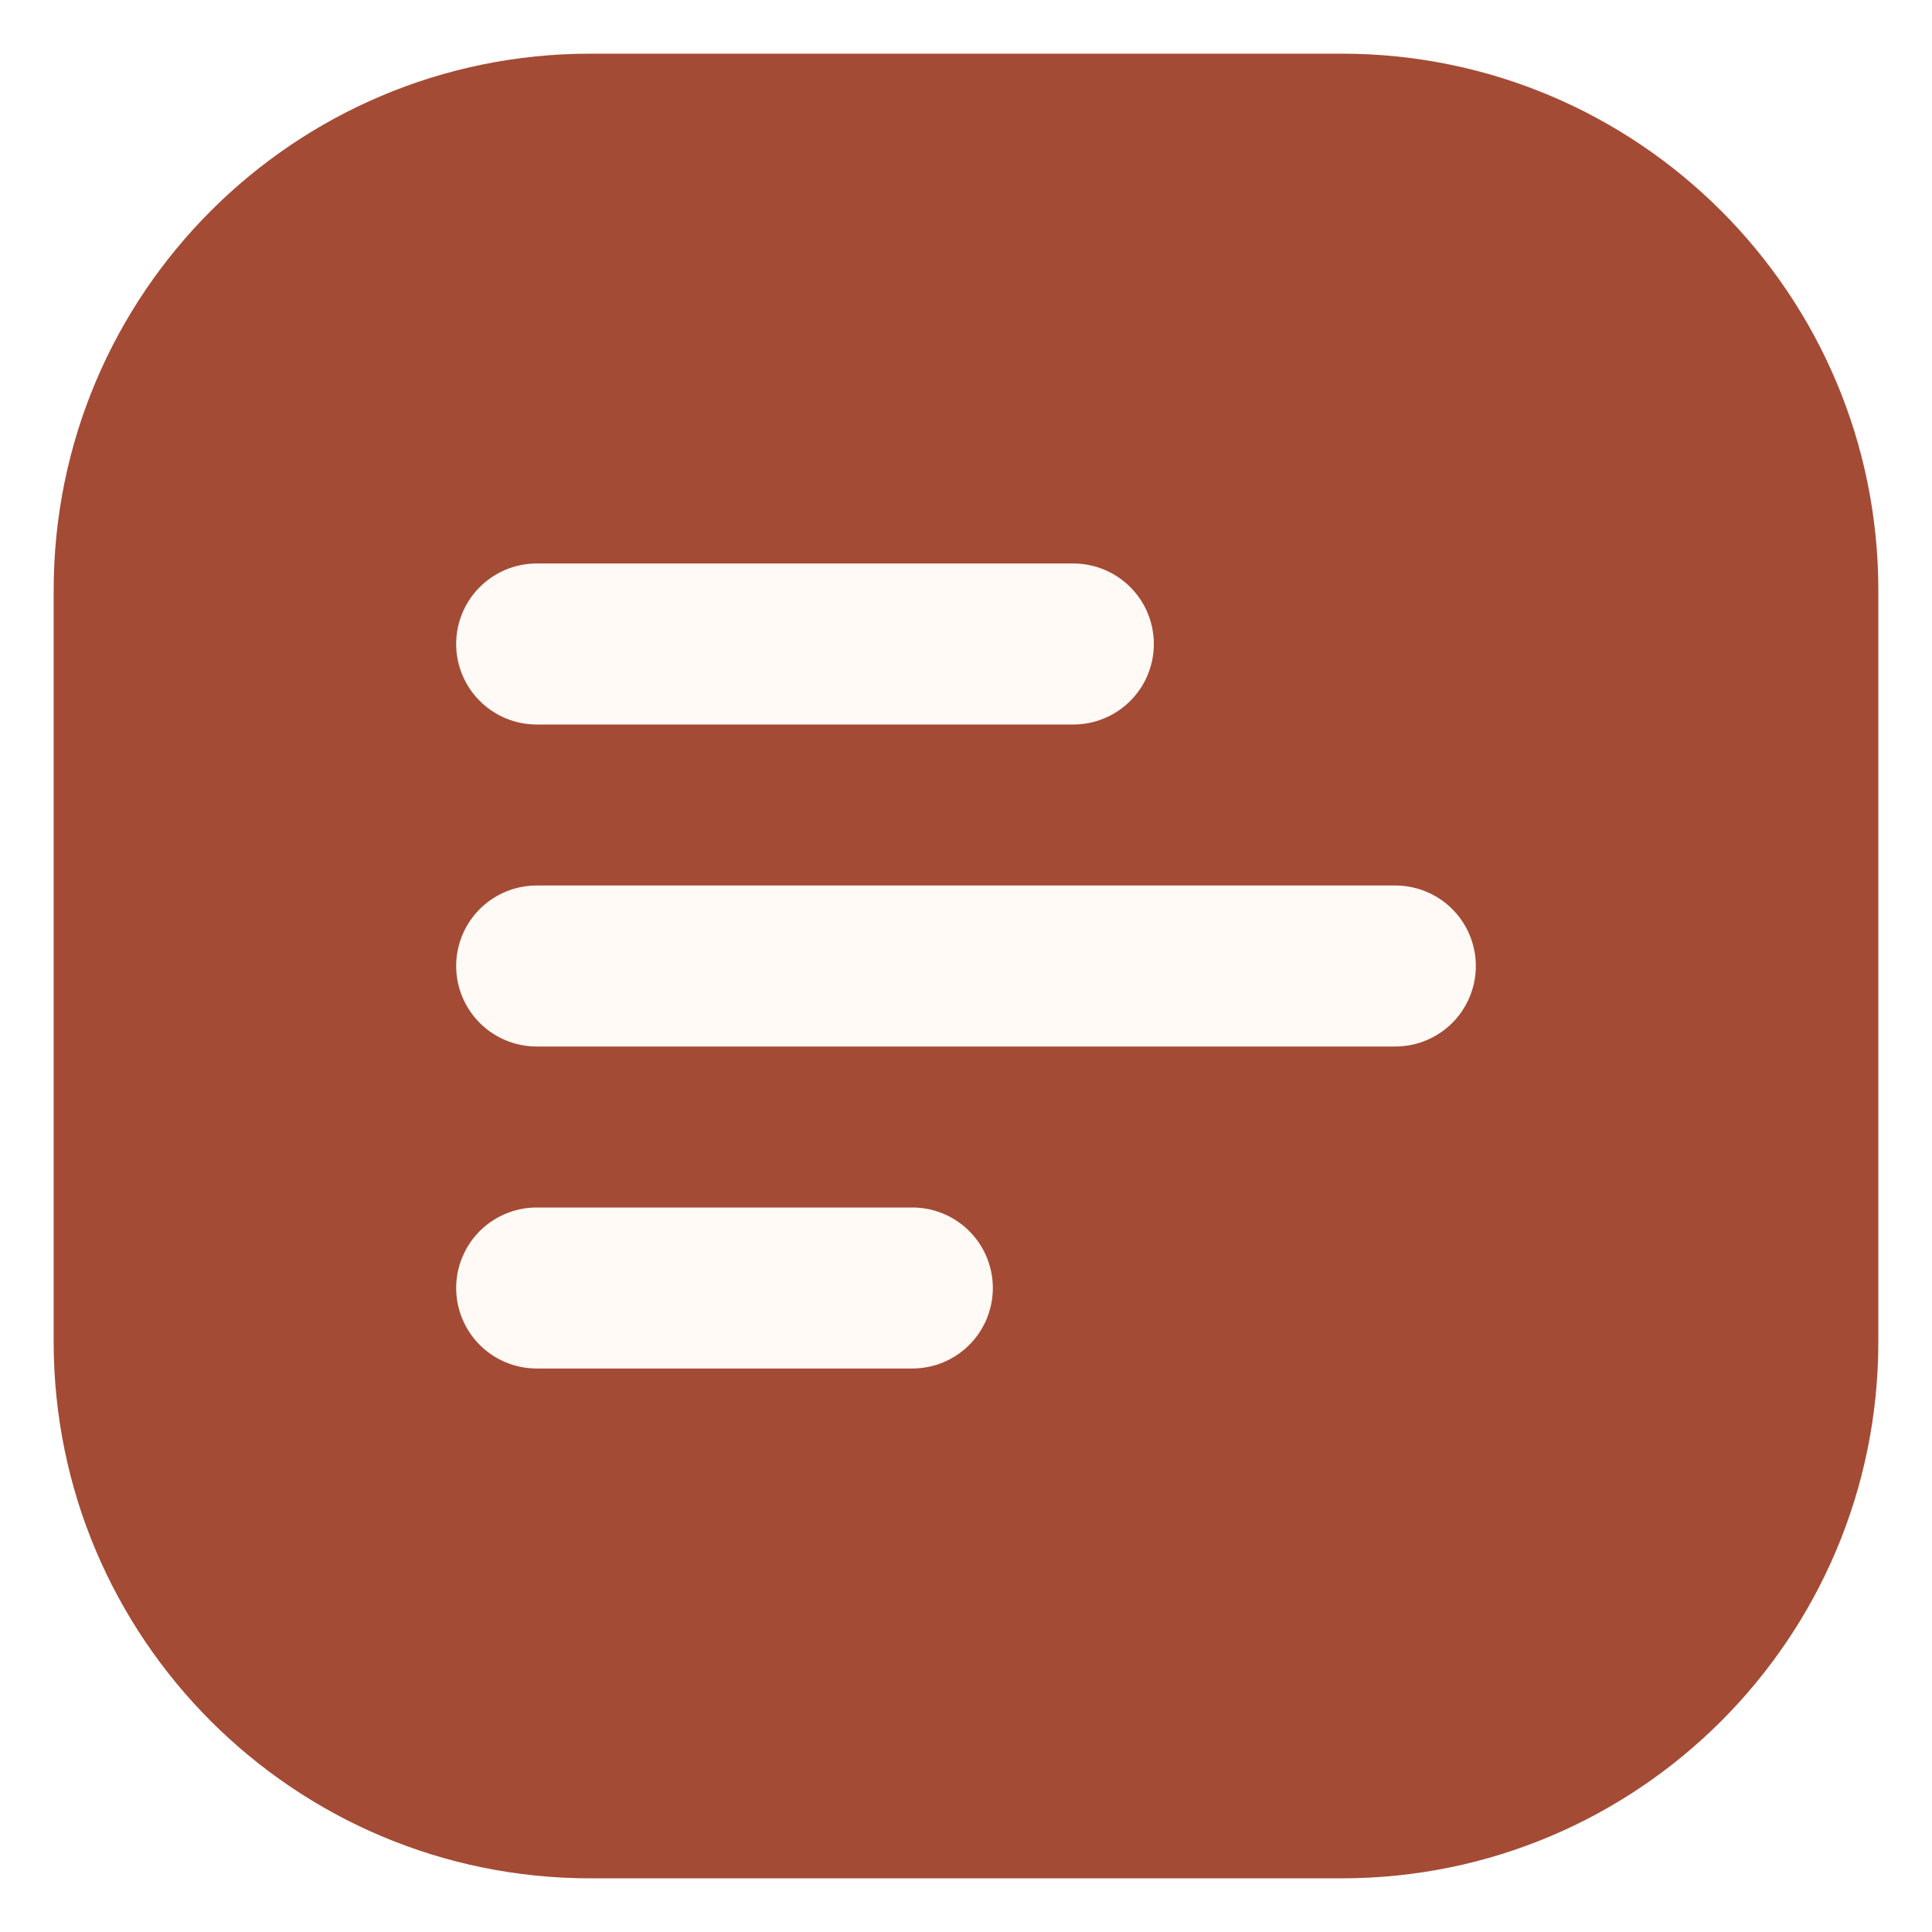
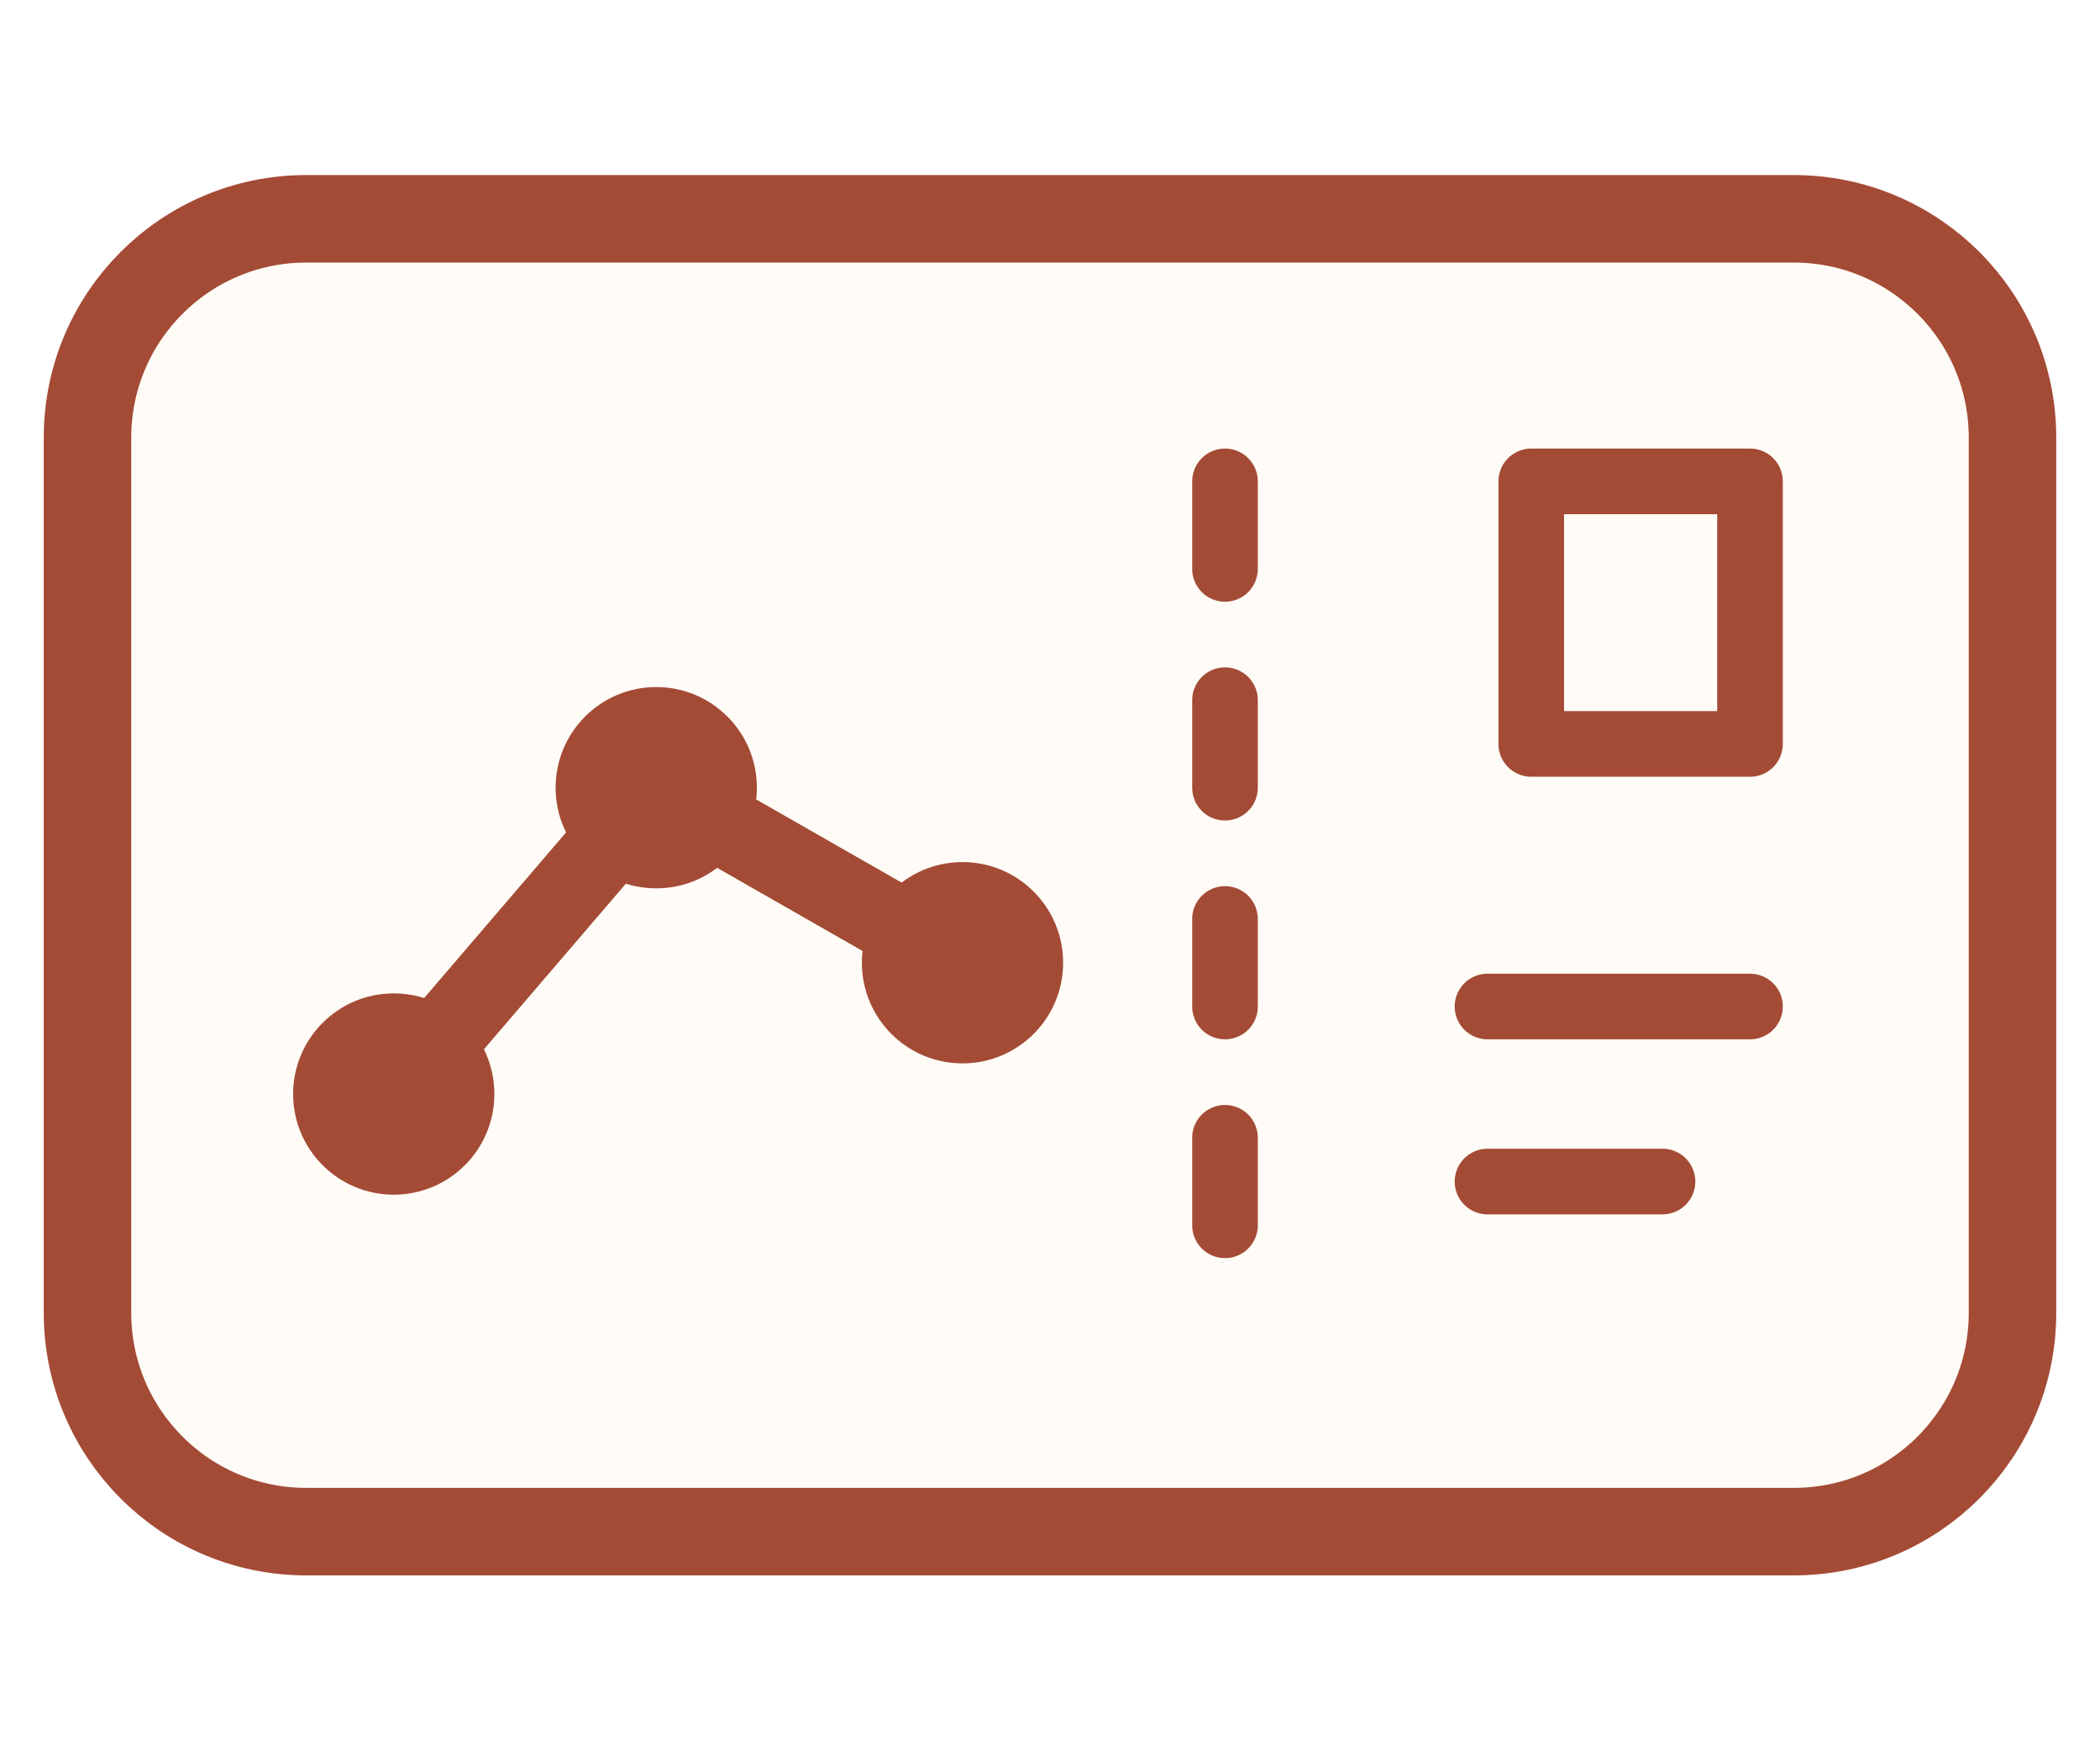
- <svg xmlns="http://www.w3.org/2000/svg" viewBox="0 0 36 36">
-   <rect x="1" y="1" width="34" height="34" rx="10" fill="#a44b35" />
-   <path d="M10 12h10M10 18h16M10 24h7" stroke="#fffaf5" stroke-width="3" stroke-linecap="round" />
+ <svg xmlns="http://www.w3.org/2000/svg" viewBox="0 0 48 40" fill="none">
+   <rect x="2" y="5" width="44" height="30" rx="5" fill="#fffcf7" stroke="#a44b35" stroke-width="2" />
+   <path d="M28 11v18" stroke="#a44b35" stroke-width="1.5" stroke-dasharray="2 3" stroke-linecap="round" />
+   <path d="M9 25l6-7 7 4" stroke="#a44b35" stroke-width="1.8" stroke-linecap="round" stroke-linejoin="round" />
+   <circle cx="9" cy="25" r="2.3" fill="#a44b35" />
+   <circle cx="15" cy="18" r="2.3" fill="#a44b35" />
+   <circle cx="22" cy="22" r="2.3" fill="#a44b35" />
+   <path d="M35 11h5v6h-5z" stroke="#a44b35" stroke-width="1.5" stroke-linejoin="round" />
+   <path d="M34 23h6m-6 4h4" stroke="#a44b35" stroke-width="1.5" stroke-linecap="round" />
</svg>
